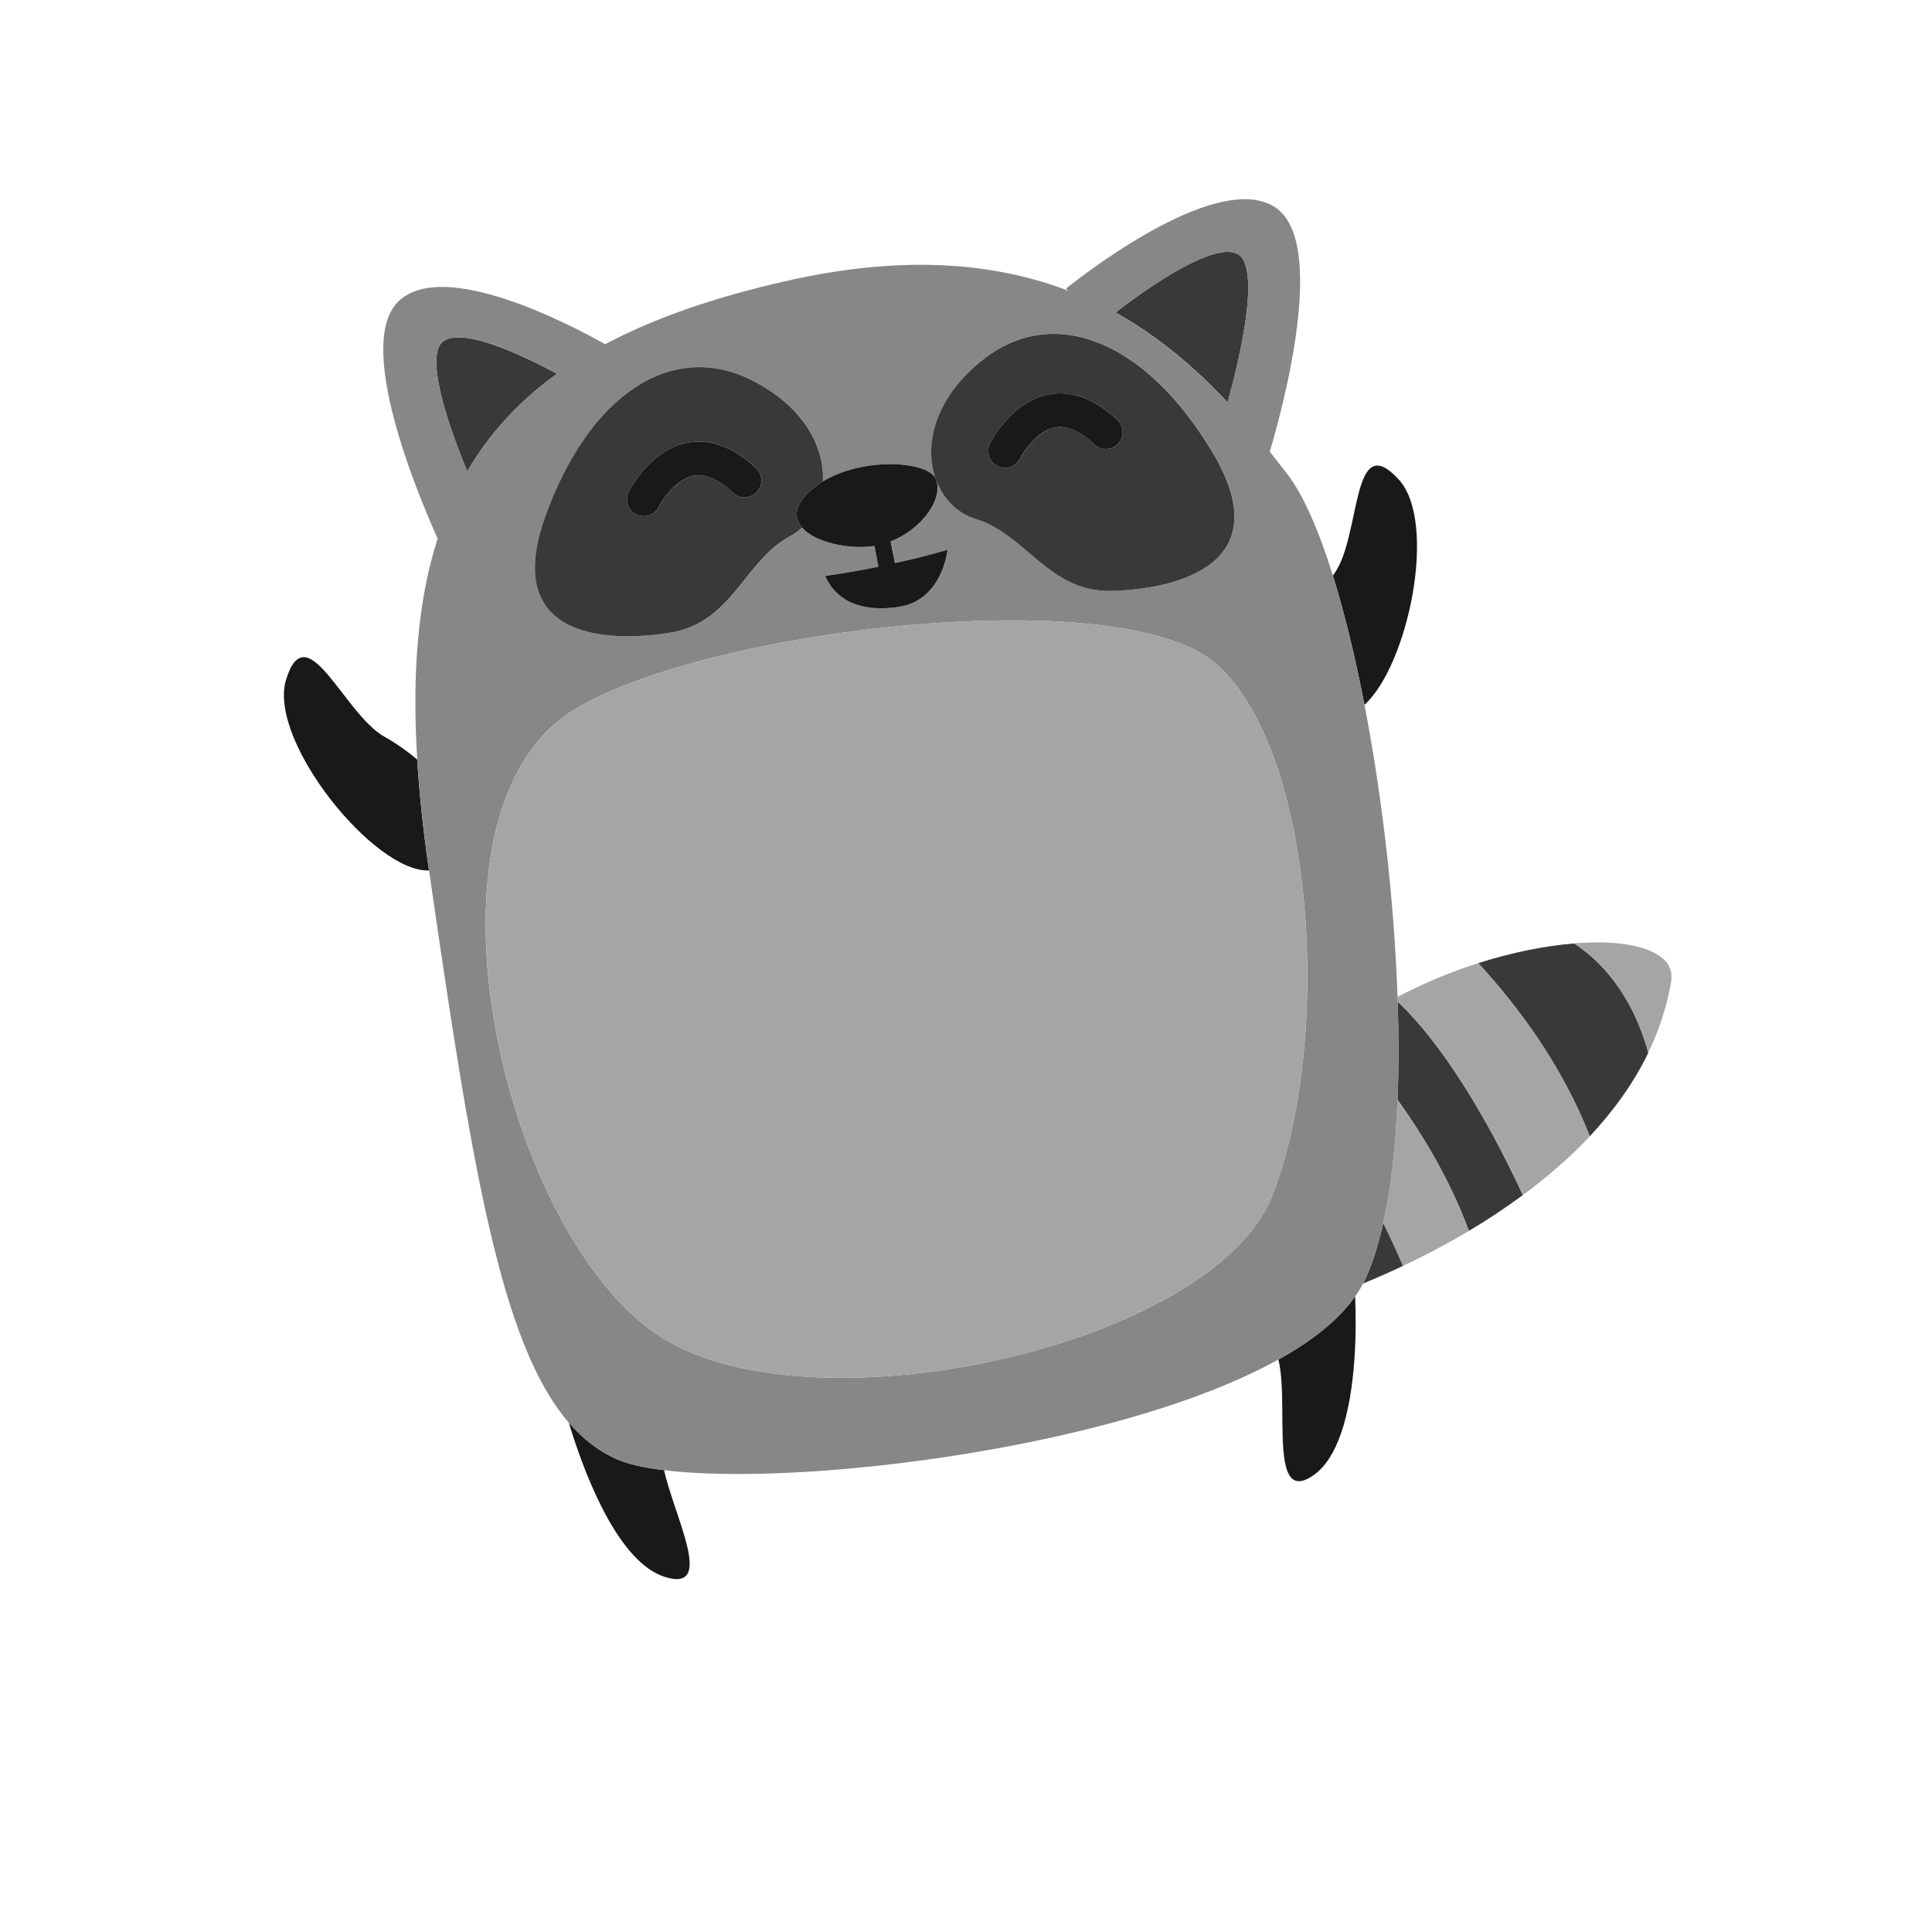
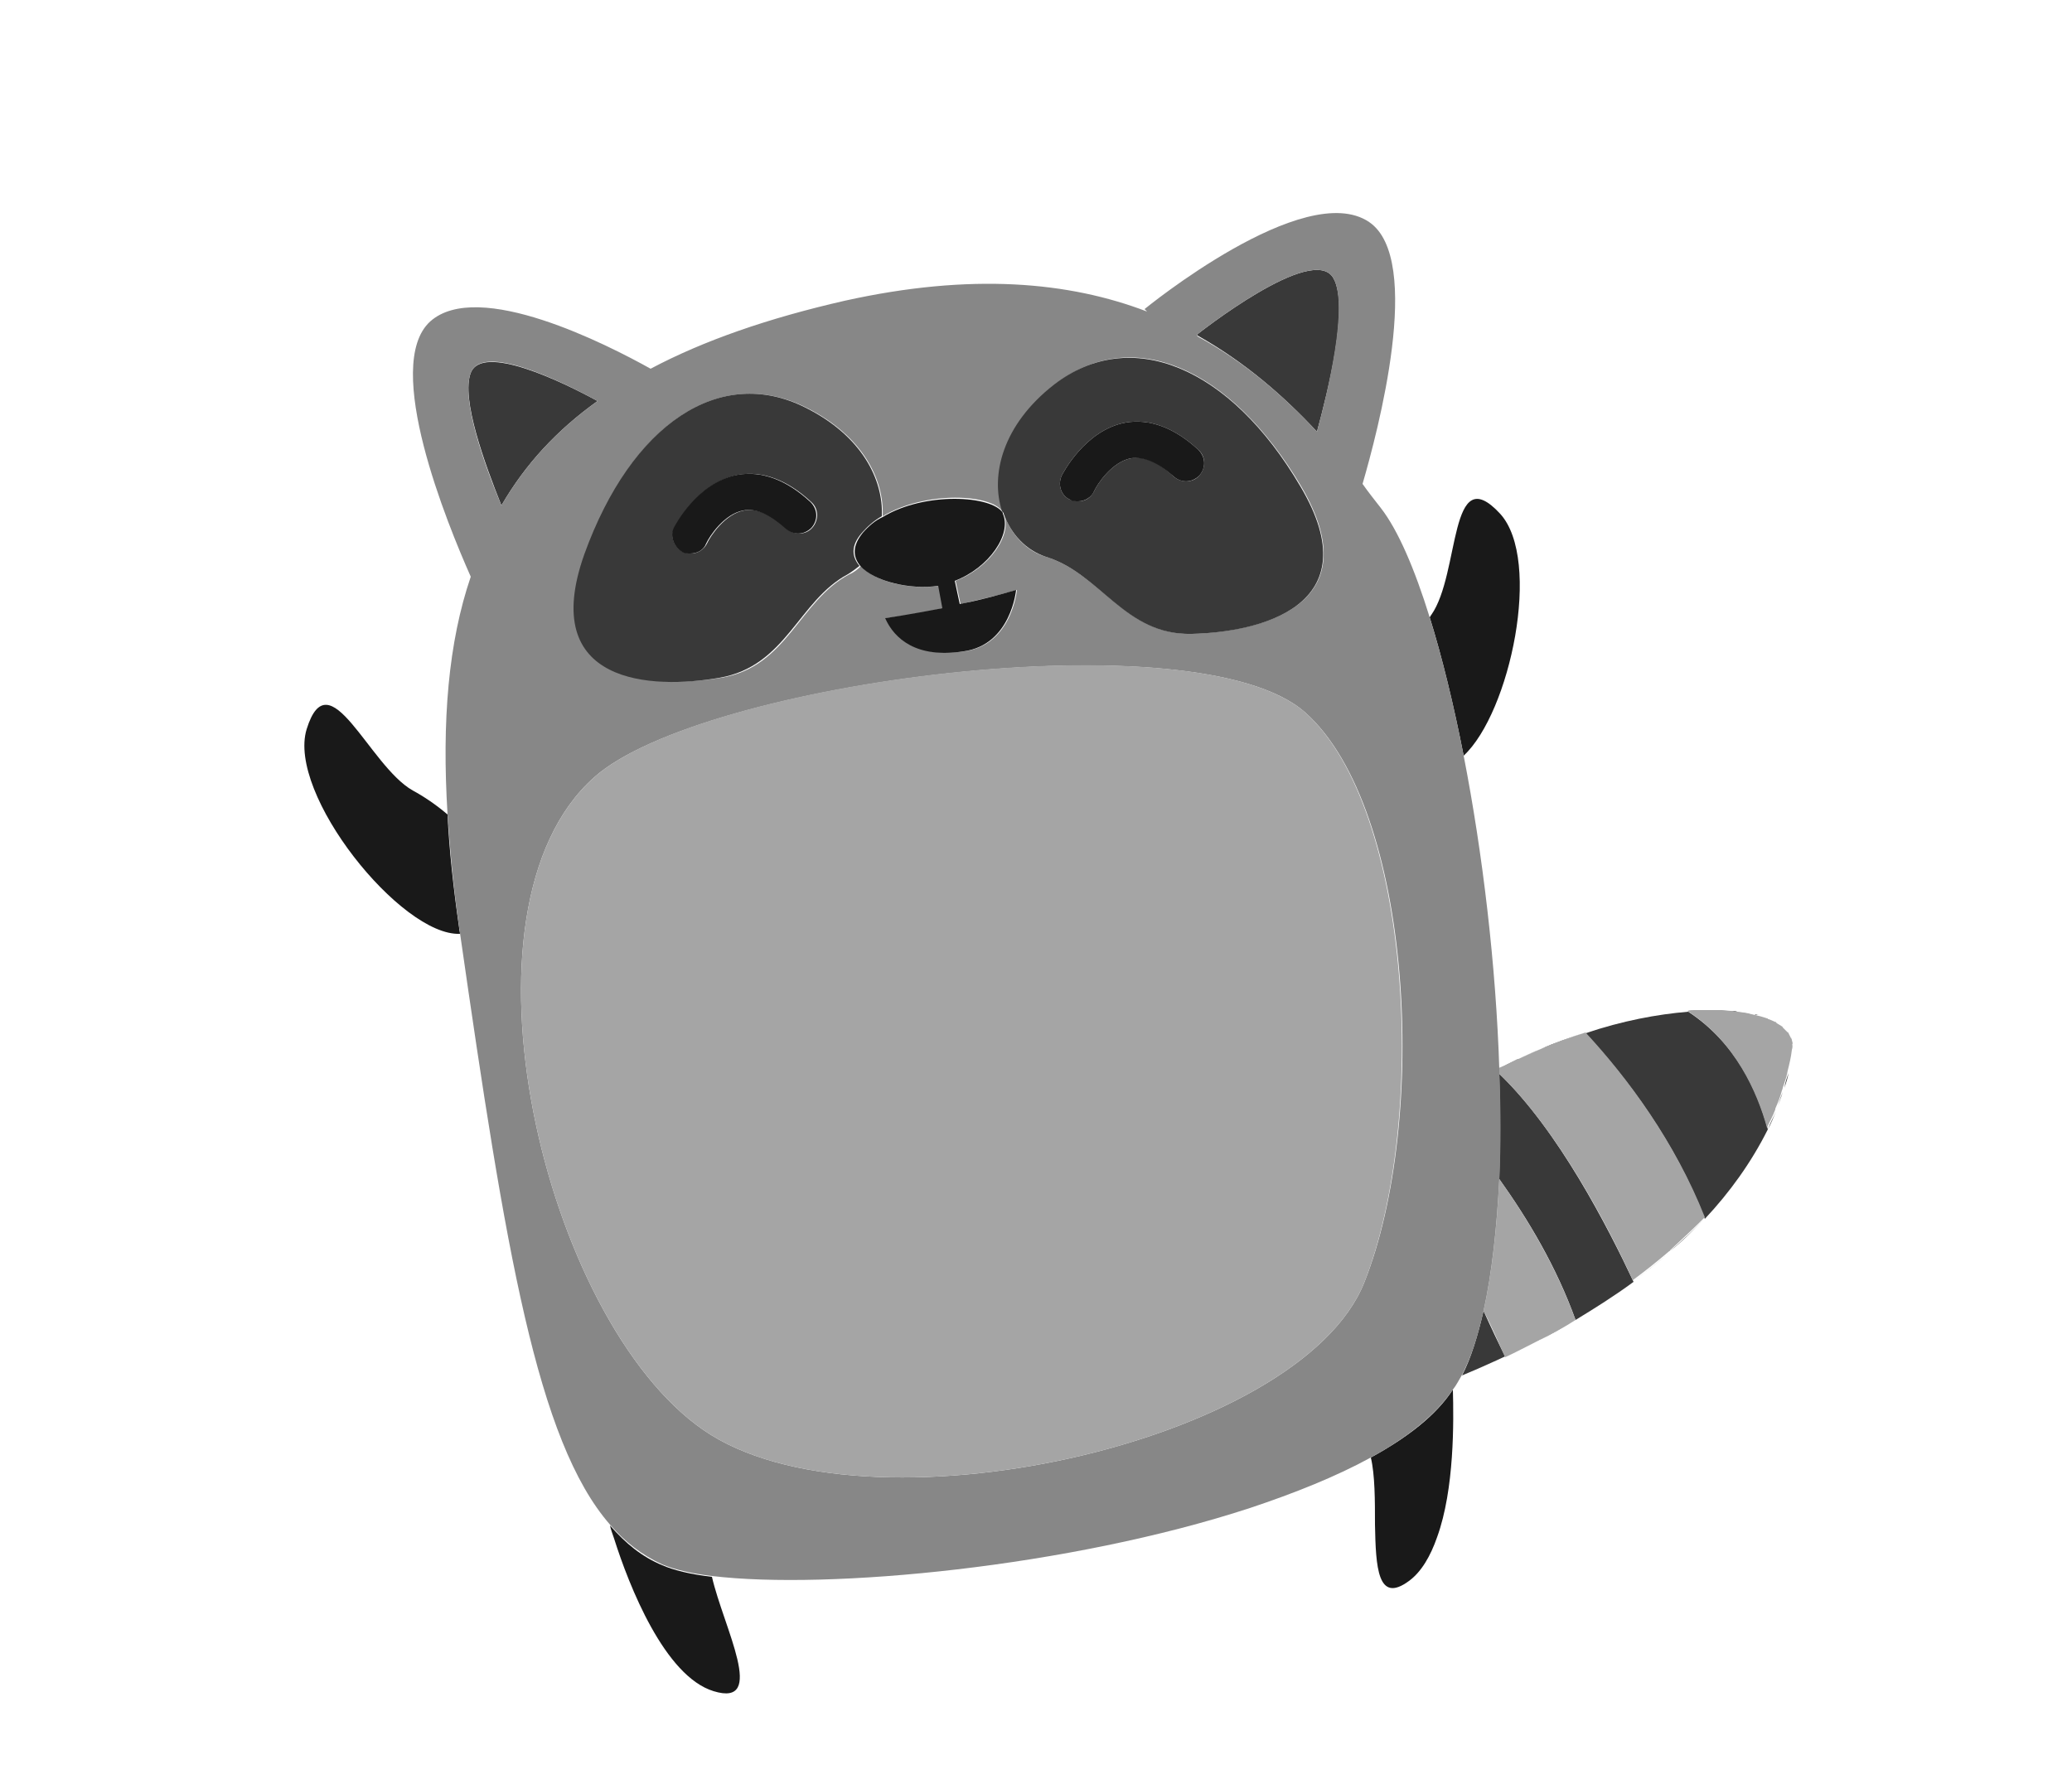
- <svg xmlns="http://www.w3.org/2000/svg" version="1.1" x="0px" y="0px" viewBox="0 0 250 250" style="enable-background:new 0 0 250 250;" xml:space="preserve">
-   <style type="text/css">
- 	.st0{fill:none;}
- 	.st1{fill:#393939;}
- 	.st2{fill:#A5A5A5;}
- 	.st3{fill:#191919;}
- 	.st4{fill:#878787;}
- </style>
+ <svg xmlns="http://www.w3.org/2000/svg" version="1.1" id="Layer_1" x="0px" y="0px" viewBox="0 0 250 214.6" enable-background="new 0 0 250 214.6" xml:space="preserve">
  <g id="_x31_">
</g>
  <g id="Designed_by_Vecteezy">
-     <path class="st0" d="M165.42,175.93c-4.14,2.3-9.11,4.34-14.56,6.12c5.37,0.53,10.42,1.2,15.08,2.01   C165.92,181.12,165.95,177.99,165.42,175.93z" />
-     <path class="st1" d="M214.26,134.05c-0.3,0.73-0.62,1.46-0.96,2.17C213.64,135.51,213.96,134.78,214.26,134.05z" />
-     <path class="st1" d="M205.37,121.98c0.28-0.01,0.55-0.02,0.82-0.02C205.92,121.97,205.65,121.97,205.37,121.98z" />
-     <path class="st1" d="M211.66,122.45c0.16,0.04,0.33,0.07,0.48,0.11C211.98,122.52,211.82,122.48,211.66,122.45z" />
-     <path class="st1" d="M213.14,122.87c0.09,0.03,0.16,0.07,0.25,0.11C213.31,122.95,213.23,122.91,213.14,122.87z" />
-     <path class="st1" d="M214.07,123.29c0.1,0.05,0.2,0.11,0.3,0.17C214.27,123.4,214.17,123.34,214.07,123.29z" />
-     <path class="st1" d="M206.98,121.96c0.25,0,0.51,0,0.75,0.01C207.48,121.96,207.23,121.96,206.98,121.96z" />
-     <path class="st1" d="M208.91,122.04c0.24,0.02,0.47,0.04,0.7,0.07C209.38,122.08,209.15,122.06,208.91,122.04z" />
-     <path class="st1" d="M210.38,122.2c0.2,0.03,0.38,0.06,0.57,0.1C210.77,122.27,210.58,122.23,210.38,122.2z" />
-     <path class="st1" d="M216.26,125.96c0.01,0.08,0.03,0.15,0.03,0.23C216.28,126.11,216.27,126.03,216.26,125.96z" />
-     <path class="st1" d="M203.71,122.08c-3.73,0.3-8,1.14-12.43,2.55c5.08,5.51,10.81,13.14,14.44,22.4c3.01-3.21,5.64-6.81,7.57-10.8   C212.1,131.83,209.46,125.91,203.71,122.08z" />
-     <path class="st1" d="M215.66,124.54c0.02,0.02,0.03,0.05,0.05,0.07C215.69,124.59,215.68,124.56,215.66,124.54z" />
-     <path class="st1" d="M216.05,125.2c0.03,0.07,0.05,0.15,0.08,0.22C216.1,125.34,216.08,125.27,216.05,125.2z" />
-     <path class="st1" d="M214.87,123.8c0.08,0.06,0.16,0.11,0.23,0.17C215.03,123.91,214.95,123.85,214.87,123.8z" />
-     <path class="st1" d="M205.72,147.03c-1.32,1.41-2.72,2.74-4.17,4C202.99,149.77,204.39,148.44,205.72,147.03z" />
-     <path class="st1" d="M183.16,127.84c0.89-0.42,1.78-0.82,2.67-1.2C184.94,127.02,184.05,127.42,183.16,127.84z" />
-     <path class="st1" d="M201.48,151.09c-1.44,1.25-2.92,2.43-4.42,3.54C198.56,153.53,200.04,152.35,201.48,151.09z" />
-     <path class="st1" d="M190.05,159.29c-1.48,0.88-2.92,1.68-4.32,2.42C187.13,160.97,188.57,160.17,190.05,159.29z" />
-     <path class="st1" d="M215.75,129.48c-0.15,0.59-0.32,1.17-0.5,1.75C215.42,130.65,215.6,130.07,215.75,129.48z" />
-     <path class="st1" d="M215.08,131.81c-0.24,0.73-0.5,1.45-0.79,2.16C214.57,133.26,214.84,132.54,215.08,131.81z" />
-     <path class="st1" d="M185.86,126.63c1.81-0.76,3.62-1.43,5.42-2C189.49,125.2,187.67,125.87,185.86,126.63z" />
-     <path class="st1" d="M178.99,158.25c-0.68,3.04-1.53,5.7-2.59,7.81c-0.01,0.01-0.01,0.02-0.02,0.03c2.45-1,5.64-2.43,9.16-4.28   c-1.38,0.73-2.72,1.39-3.98,1.99C180.81,162.08,179.95,160.19,178.99,158.25z" />
-     <path class="st1" d="M180.86,129.61c0.14,4.4,0.14,8.67-0.02,12.71c3.51,4.88,6.9,10.62,9.23,16.96c2.31-1.37,4.67-2.93,6.99-4.64   C194.02,148.07,188,136.39,180.86,129.61z" />
-     <path class="st1" d="M203.71,122.08c0.28-0.02,0.55-0.04,0.82-0.05C204.25,122.04,203.99,122.06,203.71,122.08z" />
-     <path class="st1" d="M183.1,127.87c-0.76,0.36-1.51,0.74-2.27,1.13l0,0.01C181.59,128.62,182.34,128.23,183.1,127.87z" />
-     <path class="st2" d="M216.26,125.96c-0.03-0.19-0.07-0.37-0.13-0.54c-0.03-0.07-0.05-0.15-0.08-0.22c-0.09-0.2-0.2-0.4-0.34-0.59   c-0.02-0.02-0.03-0.05-0.05-0.07c-0.16-0.2-0.35-0.39-0.56-0.57c-0.07-0.06-0.15-0.12-0.23-0.17c-0.16-0.12-0.33-0.23-0.51-0.34   c-0.1-0.06-0.19-0.12-0.3-0.17c-0.21-0.11-0.44-0.21-0.67-0.31c-0.09-0.03-0.16-0.07-0.25-0.11c-0.31-0.12-0.65-0.22-1-0.31   c-0.15-0.04-0.32-0.08-0.48-0.11c-0.23-0.05-0.46-0.1-0.7-0.15c-0.19-0.03-0.38-0.07-0.57-0.1c-0.25-0.04-0.51-0.07-0.78-0.1   c-0.23-0.03-0.46-0.05-0.7-0.07c-0.38-0.03-0.78-0.05-1.18-0.07c-0.24-0.01-0.5-0.01-0.75-0.01c-0.26,0-0.52,0-0.79,0   c-0.27,0-0.54,0.01-0.82,0.02c-0.28,0.01-0.56,0.03-0.85,0.04c-0.27,0.02-0.54,0.03-0.82,0.05c0,0,0,0,0,0h0   c5.75,3.83,8.4,9.75,9.58,14.15l0,0c0,0,0-0.01,0.01-0.01c0.34-0.71,0.66-1.43,0.96-2.17c0.01-0.03,0.02-0.05,0.03-0.08   c0.29-0.71,0.55-1.43,0.79-2.16c0.06-0.19,0.11-0.39,0.17-0.59c0.18-0.58,0.35-1.16,0.5-1.75c0.2-0.81,0.37-1.63,0.51-2.47   c0.05-0.29,0.05-0.56,0.03-0.82C216.28,126.11,216.27,126.03,216.26,125.96z" />
-     <path class="st2" d="M191.28,124.63C191.28,124.63,191.28,124.63,191.28,124.63c-1.79,0.57-3.61,1.24-5.42,2   c-0.01,0-0.02,0.01-0.02,0.01c-0.89,0.38-1.78,0.77-2.67,1.2c-0.02,0.01-0.04,0.02-0.06,0.03c-0.76,0.36-1.51,0.75-2.27,1.14   c0.01,0.2,0.01,0.4,0.02,0.6c7.15,6.78,13.17,18.45,16.2,25.03l0,0c0,0,0,0,0,0c1.5-1.11,2.98-2.29,4.42-3.54   c0.02-0.02,0.05-0.04,0.07-0.06c1.44-1.26,2.84-2.59,4.17-4c0,0,0,0,0,0l0,0C202.09,137.77,196.36,130.14,191.28,124.63   L191.28,124.63z" />
-     <path class="st2" d="M178.99,158.25c0.96,1.95,1.82,3.84,2.56,5.56c1.26-0.6,2.6-1.26,3.98-1.99c0.07-0.03,0.13-0.07,0.19-0.1   c1.4-0.74,2.85-1.54,4.32-2.42c0.01,0,0.01-0.01,0.02-0.01l0,0c-2.33-6.34-5.72-12.08-9.23-16.96   C180.59,148.29,179.99,153.71,178.99,158.25z" />
-     <path class="st3" d="M180.99,62.04c-6.16-6.72-4.84,7.25-8.31,12.15c-0.07,0.09-0.14,0.21-0.2,0.31   c1.51,4.85,2.89,10.55,4.08,16.71C182.24,86.03,186.07,67.58,180.99,62.04z" />
-     <path class="st3" d="M53.98,98.28c-1.44-1.21-2.94-2.23-4.22-2.94c-5.25-2.92-10.1-16.08-12.75-7.36   c-2.38,7.85,11.44,24.97,18.5,24.65c-0.04-0.24-0.07-0.48-0.1-0.72C54.72,107.09,54.25,102.56,53.98,98.28z" />
-     <path class="st3" d="M86.08,204.07c6.48,1.99,1.22-7.69-0.15-13.83c-2.55-0.31-4.62-0.77-6.04-1.39c-2.37-1.03-4.44-2.62-6.29-4.77   c0.14,0.46,0.3,0.99,0.49,1.56C75.95,191.42,80.16,202.26,86.08,204.07z" />
-     <path class="st3" d="M165.42,175.93c0.53,2.06,0.49,5.19,0.52,8.12c0.05,5.08,0.31,9.55,4.14,6.76c1.54-1.12,2.63-3.02,3.42-5.26   c2.06-5.82,2.02-14.04,1.85-17.81C173.27,170.76,169.81,173.49,165.42,175.93z" />
-     <path class="st1" d="M72.08,48.36c-4.21-2.27-13.94-7.04-15.34-3.36c-1.18,3.12,1.66,11.02,3.72,16.01   C63.36,56.05,67.2,51.88,72.08,48.36z" />
-     <path class="st1" d="M158.85,52.08c1.33-4.79,3.86-15.1,2.03-18.46c-2.42-4.42-16.5,6.8-16.5,6.8l0.11,0.11   C150.19,43.72,154.86,47.81,158.85,52.08z" />
-     <path class="st4" d="M178.99,158.25c1.01-4.53,1.6-9.96,1.85-15.93c0.16-4.03,0.16-8.31,0.02-12.71c-0.01-0.2-0.01-0.4-0.02-0.6   l0-0.01c-0.43-12.53-2-26.01-4.28-37.8c-1.19-6.16-2.57-11.86-4.08-16.71c-1.82-5.84-3.83-10.46-5.92-13.17   c-0.73-0.94-1.48-1.9-2.25-2.87c1.83-6.18,7.4-27.09,0.75-31.59c-7.83-5.29-27.12,10.49-27.12,10.49l0.3,0.27   c-9.36-3.58-21.16-4.74-36.5-1.26c-9.22,2.09-16.99,4.76-23.43,8.18c-5.16-2.89-20.79-10.92-26.62-5.67   c-5.85,5.27,2.12,24.54,4.94,30.82c-2.52,7.85-3.34,17.28-2.64,28.59c0.27,4.27,0.74,8.81,1.43,13.64c0.04,0.24,0.07,0.48,0.1,0.72   c5.52,38.29,9.27,61.26,18.08,71.44c1.85,2.14,3.93,3.73,6.29,4.77c1.42,0.62,3.49,1.08,6.04,1.39c14.06,1.74,43.23-1.12,64.94-8.2   c5.45-1.78,10.41-3.82,14.56-6.12c4.39-2.44,7.85-5.17,9.94-8.18c0.38-0.54,0.72-1.09,1.01-1.65c0.01-0.01,0.01-0.02,0.02-0.03   C177.46,163.94,178.31,161.29,178.99,158.25z M144.37,40.43c0,0,14.09-11.21,16.5-6.8c1.83,3.35-0.7,13.67-2.03,18.46   c-3.99-4.28-8.66-8.36-14.37-11.55L144.37,40.43z M97.33,49.22c6.76,3.42,9.38,8.68,9.17,13.08c5.16-3.14,13.23-2.65,14.52-0.51   c-1.44-4.35-0.03-10.42,6.3-15.35c9.21-7.17,21.15-2.19,29.69,12.26c8.54,14.46-4.97,17.54-13.12,17.75   c-8.15,0.22-11.07-7.32-17.65-9.32c-2.41-0.73-4.25-2.65-5.14-5.16c1.11,2.36-1.64,6.46-5.83,8.09l0.55,2.81   c2.09-0.47,4.4-1.04,6.82-1.73c0,0-0.63,6.55-6.33,7.39c-5.7,0.84-8.45-1.48-9.5-4.01c0,0,2.79-0.35,6.89-1.19l-0.52-2.68   c-3.27,0.49-7.66-0.44-9.36-2.37c-0.44,0.4-0.91,0.76-1.45,1.04c-6.07,3.22-7.5,11.18-15.54,12.53   c-8.04,1.35-21.9,0.91-16.28-14.91C76.15,51.12,86.92,43.95,97.33,49.22z M56.75,45c1.39-3.68,11.13,1.09,15.34,3.36   c-4.88,3.51-8.72,7.69-11.62,12.65C58.41,56.02,55.57,48.12,56.75,45z M84.88,172.58c-19.32-13.3-31.09-62.88-13.21-78.82   c12.95-11.54,72.82-19.37,85.79-7.77c12.97,11.61,14.88,49.32,7.13,68.81C156.83,174.3,104.2,185.88,84.88,172.58z" />
-     <path class="st2" d="M157.46,85.99c-12.97-11.61-72.84-3.77-85.79,7.77c-17.87,15.93-6.1,65.52,13.21,78.82   c19.32,13.3,71.95,1.72,79.71-17.77C172.34,135.32,170.43,97.6,157.46,85.99z" />
-     <path class="st1" d="M70.53,66.94c-5.62,15.82,8.24,16.26,16.28,14.91c8.04-1.35,9.46-9.3,15.54-12.53   c0.53-0.28,1.01-0.65,1.45-1.04c-0.93-1.06-1.06-2.4,0.28-3.98c0.67-0.79,1.5-1.45,2.41-2c0.21-4.4-2.41-9.66-9.17-13.08   C86.92,43.95,76.15,51.12,70.53,66.94z M81.36,63.66c0.11-0.23,2.75-5.49,7.66-6.38c2.94-0.54,5.92,0.58,8.83,3.31   c0.87,0.82,0.92,2.2,0.1,3.07c-0.82,0.88-2.2,0.92-3.07,0.1c-1.84-1.73-3.55-2.46-5.07-2.2c-2.29,0.42-4.09,3.11-4.54,4.02   c-0.38,0.77-1.15,1.21-1.95,1.21c-0.32,0-0.65-0.07-0.96-0.22C81.27,66.04,80.83,64.73,81.36,63.66z" />
-     <path class="st1" d="M121.09,61.98c0.89,2.51,2.74,4.43,5.14,5.16c6.58,2,9.5,9.54,17.65,9.32c8.15-0.22,21.67-3.29,13.12-17.75   c-8.54-14.46-20.48-19.43-29.69-12.26c-6.33,4.93-7.74,11-6.3,15.35c0.01,0.01,0.03,0.03,0.04,0.04   C121.07,61.87,121.06,61.93,121.09,61.98z M128.11,57.41c0.11-0.23,2.75-5.49,7.66-6.38c2.95-0.53,5.92,0.58,8.83,3.31   c0.87,0.82,0.92,2.2,0.1,3.07c-0.82,0.88-2.2,0.92-3.07,0.1c-1.84-1.73-3.54-2.45-5.07-2.2c-2.29,0.42-4.09,3.11-4.54,4.02   c-0.38,0.77-1.15,1.21-1.95,1.21c-0.32,0-0.65-0.07-0.96-0.22C128.02,59.79,127.58,58.48,128.11,57.41z" />
-     <path class="st3" d="M104.08,64.3c-1.34,1.58-1.21,2.93-0.28,3.98c1.7,1.93,6.09,2.86,9.36,2.37l0.52,2.68   c-4.11,0.84-6.89,1.19-6.89,1.19c1.06,2.53,3.8,4.86,9.5,4.01c5.7-0.84,6.33-7.39,6.33-7.39c-2.41,0.7-4.73,1.27-6.82,1.73   l-0.55-2.81c4.19-1.63,6.94-5.73,5.83-8.09c-0.02-0.05-0.02-0.1-0.04-0.14c-0.01-0.01-0.03-0.03-0.04-0.04   c-1.29-2.14-9.36-2.63-14.52,0.51C105.58,62.85,104.75,63.51,104.08,64.3z" />
-     <path class="st3" d="M129.1,60.32c0.31,0.15,0.63,0.22,0.96,0.22c0.8,0,1.58-0.45,1.95-1.21c0.45-0.91,2.24-3.61,4.54-4.02   c1.53-0.25,3.23,0.47,5.07,2.2c0.87,0.82,2.25,0.78,3.07-0.1c0.82-0.87,0.78-2.25-0.1-3.07c-2.91-2.73-5.88-3.84-8.83-3.31   c-4.91,0.89-7.55,6.16-7.66,6.38C127.58,58.48,128.02,59.79,129.1,60.32z" />
-     <path class="st3" d="M82.35,66.57c0.31,0.15,0.63,0.22,0.96,0.22c0.8,0,1.58-0.45,1.95-1.21c0.45-0.91,2.24-3.61,4.54-4.02   c1.52-0.26,3.23,0.47,5.07,2.2c0.87,0.82,2.25,0.78,3.07-0.1c0.82-0.87,0.78-2.25-0.1-3.07c-2.91-2.73-5.88-3.85-8.83-3.31   c-4.91,0.89-7.55,6.16-7.66,6.38C80.83,64.73,81.27,66.04,82.35,66.57z" />
+     <path fill="none" d="M165.4,175.9c-4.1,2.3-9.1,4.3-14.6,6.1c5.4,0.5,10.4,1.2,15.1,2C165.9,181.1,165.9,178,165.4,175.9z" />
+     <path fill="#393939" d="M214.3,134.1c-0.3,0.7-0.6,1.5-1,2.2C213.6,135.5,214,134.8,214.3,134.1z" />
+     <path fill="#393939" d="M205.4,122c0.3,0,0.6,0,0.8,0C205.9,122,205.6,122,205.4,122z" />
+     <path fill="#393939" d="M211.7,122.4c0.2,0,0.3,0.1,0.5,0.1C212,122.5,211.8,122.5,211.7,122.4z" />
+     <path fill="#393939" d="M213.1,122.9c0.1,0,0.2,0.1,0.2,0.1C213.3,122.9,213.2,122.9,213.1,122.9z" />
+     <path fill="#393939" d="M214.1,123.3c0.1,0.1,0.2,0.1,0.3,0.2C214.3,123.4,214.2,123.3,214.1,123.3z" />
+     <path fill="#393939" d="M207,122c0.2,0,0.5,0,0.8,0C207.5,122,207.2,122,207,122z" />
+     <path fill="#393939" d="M208.9,122c0.2,0,0.5,0,0.7,0.1C209.4,122.1,209.1,122.1,208.9,122z" />
+     <path fill="#393939" d="M210.4,122.2c0.2,0,0.4,0.1,0.6,0.1C210.8,122.3,210.6,122.2,210.4,122.2z" />
+     <path fill="#393939" d="M216.3,126c0,0.1,0,0.2,0,0.2C216.3,126.1,216.3,126,216.3,126z" />
+     <path fill="#393939" d="M203.7,122.1c-3.7,0.3-8,1.1-12.4,2.6c5.1,5.5,10.8,13.1,14.4,22.4c3-3.2,5.6-6.8,7.6-10.8   C212.1,131.8,209.5,125.9,203.7,122.1z" />
+     <path fill="#393939" d="M215.7,124.5C215.7,124.6,215.7,124.6,215.7,124.5C215.7,124.6,215.7,124.6,215.7,124.5z" />
+     <path fill="#393939" d="M216.1,125.2c0,0.1,0.1,0.2,0.1,0.2C216.1,125.3,216.1,125.3,216.1,125.2z" />
+     <path fill="#393939" d="M214.9,123.8c0.1,0.1,0.2,0.1,0.2,0.2C215,123.9,214.9,123.8,214.9,123.8z" />
+     <path fill="#393939" d="M205.7,147c-1.3,1.4-2.7,2.7-4.2,4C203,149.8,204.4,148.4,205.7,147z" />
+     <path fill="#393939" d="M183.2,127.8c0.9-0.4,1.8-0.8,2.7-1.2C184.9,127,184.1,127.4,183.2,127.8z" />
+     <path fill="#393939" d="M201.5,151.1c-1.4,1.2-2.9,2.4-4.4,3.5C198.6,153.5,200,152.4,201.5,151.1z" />
+     <path fill="#393939" d="M190.1,159.3c-1.5,0.9-2.9,1.7-4.3,2.4C187.1,161,188.6,160.2,190.1,159.3z" />
+     <path fill="#393939" d="M215.8,129.5c-0.1,0.6-0.3,1.2-0.5,1.8C215.4,130.6,215.6,130.1,215.8,129.5z" />
+     <path fill="#393939" d="M215.1,131.8c-0.2,0.7-0.5,1.4-0.8,2.2C214.6,133.3,214.8,132.5,215.1,131.8z" />
+     <path fill="#393939" d="M185.9,126.6c1.8-0.8,3.6-1.4,5.4-2C189.5,125.2,187.7,125.9,185.9,126.6z" />
+     <path fill="#393939" d="M179,158.2c-0.7,3-1.5,5.7-2.6,7.8c0,0,0,0,0,0c2.4-1,5.6-2.4,9.2-4.3c-1.4,0.7-2.7,1.4-4,2   C180.8,162.1,179.9,160.2,179,158.2z" />
+     <path fill="#393939" d="M180.9,129.6c0.1,4.4,0.1,8.7,0,12.7c3.5,4.9,6.9,10.6,9.2,17c2.3-1.4,4.7-2.9,7-4.6   C194,148.1,188,136.4,180.9,129.6z" />
+     <path fill="#393939" d="M203.7,122.1c0.3,0,0.6,0,0.8-0.1C204.2,122,204,122.1,203.7,122.1z" />
+     <path fill="#393939" d="M183.1,127.9c-0.8,0.4-1.5,0.7-2.3,1.1v0C181.6,128.6,182.3,128.2,183.1,127.9z" />
+     <path fill="#A5A5A5" d="M216.3,126c0-0.2-0.1-0.4-0.1-0.5c0-0.1-0.1-0.2-0.1-0.2c-0.1-0.2-0.2-0.4-0.3-0.6c0,0,0-0.1-0.1-0.1   c-0.2-0.2-0.4-0.4-0.6-0.6c-0.1-0.1-0.1-0.1-0.2-0.2c-0.2-0.1-0.3-0.2-0.5-0.3c-0.1-0.1-0.2-0.1-0.3-0.2c-0.2-0.1-0.4-0.2-0.7-0.3   c-0.1,0-0.2-0.1-0.2-0.1c-0.3-0.1-0.6-0.2-1-0.3c-0.1,0-0.3-0.1-0.5-0.1c-0.2-0.1-0.5-0.1-0.7-0.2c-0.2,0-0.4-0.1-0.6-0.1   c-0.2,0-0.5-0.1-0.8-0.1c-0.2,0-0.5-0.1-0.7-0.1c-0.4,0-0.8-0.1-1.2-0.1c-0.2,0-0.5,0-0.8,0c-0.3,0-0.5,0-0.8,0c-0.3,0-0.5,0-0.8,0   c-0.3,0-0.6,0-0.9,0c-0.3,0-0.5,0-0.8,0.1l0,0l0,0c5.8,3.8,8.4,9.8,9.6,14.1l0,0c0,0,0,0,0,0c0.3-0.7,0.7-1.4,1-2.2   c0,0,0-0.1,0-0.1c0.3-0.7,0.6-1.4,0.8-2.2c0.1-0.2,0.1-0.4,0.2-0.6c0.2-0.6,0.4-1.2,0.5-1.8c0.2-0.8,0.4-1.6,0.5-2.5   c0.1-0.3,0.1-0.6,0-0.8C216.3,126.1,216.3,126,216.3,126z" />
+     <path fill="#A5A5A5" d="M191.3,124.6L191.3,124.6c-1.8,0.6-3.6,1.2-5.4,2c0,0,0,0,0,0c-0.9,0.4-1.8,0.8-2.7,1.2c0,0,0,0-0.1,0   c-0.8,0.4-1.5,0.8-2.3,1.1c0,0.2,0,0.4,0,0.6c7.1,6.8,13.2,18.4,16.2,25l0,0l0,0c1.5-1.1,3-2.3,4.4-3.5c0,0,0.1,0,0.1-0.1   c1.4-1.3,2.8-2.6,4.2-4l0,0l0,0C202.1,137.8,196.4,130.1,191.3,124.6L191.3,124.6z" />
+     <path fill="#A5A5A5" d="M179,158.2c1,1.9,1.8,3.8,2.6,5.6c1.3-0.6,2.6-1.3,4-2c0.1,0,0.1-0.1,0.2-0.1c1.4-0.7,2.9-1.5,4.3-2.4   c0,0,0,0,0,0l0,0c-2.3-6.3-5.7-12.1-9.2-17C180.6,148.3,180,153.7,179,158.2z" />
+     <path fill="#191919" d="M181,62c-6.2-6.7-4.8,7.2-8.3,12.2c-0.1,0.1-0.1,0.2-0.2,0.3c1.5,4.8,2.9,10.6,4.1,16.7   C182.2,86,186.1,67.6,181,62z" />
+     <path fill="#191919" d="M54,98.3c-1.4-1.2-2.9-2.2-4.2-2.9C44.5,92.4,39.7,79.3,37,88c-2.4,7.8,11.4,25,18.5,24.7   c0-0.2-0.1-0.5-0.1-0.7C54.7,107.1,54.2,102.6,54,98.3z" />
+     <path fill="#191919" d="M86.1,204.1c6.5,2,1.2-7.7-0.2-13.8c-2.6-0.3-4.6-0.8-6-1.4c-2.4-1-4.4-2.6-6.3-4.8c0.1,0.5,0.3,1,0.5,1.6   C75.9,191.4,80.2,202.3,86.1,204.1z" />
+     <path fill="#191919" d="M165.4,175.9c0.5,2.1,0.5,5.2,0.5,8.1c0.1,5.1,0.3,9.6,4.1,6.8c1.5-1.1,2.6-3,3.4-5.3   c2.1-5.8,2-14,1.9-17.8C173.3,170.8,169.8,173.5,165.4,175.9z" />
+     <path fill="#393939" d="M72.1,48.4c-4.2-2.3-13.9-7-15.3-3.4c-1.2,3.1,1.7,11,3.7,16C63.4,56,67.2,51.9,72.1,48.4z" />
+     <path fill="#393939" d="M158.9,52.1c1.3-4.8,3.9-15.1,2-18.5c-2.4-4.4-16.5,6.8-16.5,6.8l0.1,0.1C150.2,43.7,154.9,47.8,158.9,52.1   z" />
+     <path fill="#878787" d="M179,158.2c1-4.5,1.6-10,1.9-15.9c0.2-4,0.2-8.3,0-12.7c0-0.2,0-0.4,0-0.6v0c-0.4-12.5-2-26-4.3-37.8   c-1.2-6.2-2.6-11.9-4.1-16.7c-1.8-5.8-3.8-10.5-5.9-13.2c-0.7-0.9-1.5-1.9-2.2-2.9c1.8-6.2,7.4-27.1,0.8-31.6   c-7.8-5.3-27.1,10.5-27.1,10.5l0.3,0.3c-9.4-3.6-21.2-4.7-36.5-1.3c-9.2,2.1-17,4.8-23.4,8.2c-5.2-2.9-20.8-10.9-26.6-5.7   c-5.8,5.3,2.1,24.5,4.9,30.8C54.1,77.5,53.3,87,54,98.3c0.3,4.3,0.7,8.8,1.4,13.6c0,0.2,0.1,0.5,0.1,0.7   c5.5,38.3,9.3,61.3,18.1,71.4c1.8,2.1,3.9,3.7,6.3,4.8c1.4,0.6,3.5,1.1,6,1.4c14.1,1.7,43.2-1.1,64.9-8.2   c5.4-1.8,10.4-3.8,14.6-6.1c4.4-2.4,7.9-5.2,9.9-8.2c0.4-0.5,0.7-1.1,1-1.6c0,0,0,0,0,0C177.5,163.9,178.3,161.3,179,158.2z    M144.4,40.4c0,0,14.1-11.2,16.5-6.8c1.8,3.3-0.7,13.7-2,18.5c-4-4.3-8.7-8.4-14.4-11.5L144.4,40.4z M97.3,49.2   c6.8,3.4,9.4,8.7,9.2,13.1c5.2-3.1,13.2-2.7,14.5-0.5c-1.4-4.3,0-10.4,6.3-15.4c9.2-7.2,21.1-2.2,29.7,12.3   c8.5,14.5-5,17.5-13.1,17.8c-8.1,0.2-11.1-7.3-17.7-9.3c-2.4-0.7-4.2-2.7-5.1-5.2c1.1,2.4-1.6,6.5-5.8,8.1l0.6,2.8   c2.1-0.5,4.4-1,6.8-1.7c0,0-0.6,6.6-6.3,7.4c-5.7,0.8-8.4-1.5-9.5-4c0,0,2.8-0.3,6.9-1.2l-0.5-2.7c-3.3,0.5-7.7-0.4-9.4-2.4   c-0.4,0.4-0.9,0.8-1.4,1c-6.1,3.2-7.5,11.2-15.5,12.5s-21.9,0.9-16.3-14.9C76.2,51.1,86.9,44,97.3,49.2z M56.8,45   c1.4-3.7,11.1,1.1,15.3,3.4C67.2,51.9,63.4,56,60.5,61C58.4,56,55.6,48.1,56.8,45z M84.9,172.6c-19.3-13.3-31.1-62.9-13.2-78.8   c12.9-11.5,72.8-19.4,85.8-7.8c13,11.6,14.9,49.3,7.1,68.8C156.8,174.3,104.2,185.9,84.9,172.6z" />
+     <path fill="#A5A5A5" d="M157.5,86c-13-11.6-72.8-3.8-85.8,7.8c-17.9,15.9-6.1,65.5,13.2,78.8c19.3,13.3,71.9,1.7,79.7-17.8   C172.3,135.3,170.4,97.6,157.5,86z" />
+     <path fill="#393939" d="M70.5,66.9c-5.6,15.8,8.2,16.3,16.3,14.9s9.5-9.3,15.5-12.5c0.5-0.3,1-0.7,1.4-1c-0.9-1.1-1.1-2.4,0.3-4   c0.7-0.8,1.5-1.5,2.4-2c0.2-4.4-2.4-9.7-9.2-13.1C86.9,44,76.2,51.1,70.5,66.9z M81.4,63.7c0.1-0.2,2.8-5.5,7.7-6.4   c2.9-0.5,5.9,0.6,8.8,3.3c0.9,0.8,0.9,2.2,0.1,3.1c-0.8,0.9-2.2,0.9-3.1,0.1c-1.8-1.7-3.6-2.5-5.1-2.2c-2.3,0.4-4.1,3.1-4.5,4   c-0.4,0.8-1.2,1.2-1.9,1.2c-0.3,0-0.7-0.1-1-0.2C81.3,66,80.8,64.7,81.4,63.7z" />
+     <path fill="#393939" d="M121.1,62c0.9,2.5,2.7,4.4,5.1,5.2c6.6,2,9.5,9.5,17.6,9.3s21.7-3.3,13.1-17.8   c-8.5-14.5-20.5-19.4-29.7-12.3c-6.3,4.9-7.7,11-6.3,15.3c0,0,0,0,0,0C121.1,61.9,121.1,61.9,121.1,62z M128.1,57.4   c0.1-0.2,2.8-5.5,7.7-6.4c2.9-0.5,5.9,0.6,8.8,3.3c0.9,0.8,0.9,2.2,0.1,3.1c-0.8,0.9-2.2,0.9-3.1,0.1c-1.8-1.7-3.5-2.5-5.1-2.2   c-2.3,0.4-4.1,3.1-4.5,4c-0.4,0.8-1.1,1.2-1.9,1.2c-0.3,0-0.6-0.1-1-0.2C128,59.8,127.6,58.5,128.1,57.4z" />
+     <path fill="#191919" d="M104.1,64.3c-1.3,1.6-1.2,2.9-0.3,4c1.7,1.9,6.1,2.9,9.4,2.4l0.5,2.7c-4.1,0.8-6.9,1.2-6.9,1.2   c1.1,2.5,3.8,4.9,9.5,4c5.7-0.8,6.3-7.4,6.3-7.4c-2.4,0.7-4.7,1.3-6.8,1.7l-0.6-2.8c4.2-1.6,6.9-5.7,5.8-8.1c0,0,0-0.1,0-0.1   c0,0,0,0,0,0c-1.3-2.1-9.4-2.6-14.5,0.5C105.6,62.8,104.8,63.5,104.1,64.3z" />
+     <path fill="#191919" d="M129.1,60.3c0.3,0.2,0.6,0.2,1,0.2c0.8,0,1.6-0.5,1.9-1.2c0.4-0.9,2.2-3.6,4.5-4c1.5-0.2,3.2,0.5,5.1,2.2   c0.9,0.8,2.2,0.8,3.1-0.1c0.8-0.9,0.8-2.2-0.1-3.1c-2.9-2.7-5.9-3.8-8.8-3.3c-4.9,0.9-7.6,6.2-7.7,6.4   C127.6,58.5,128,59.8,129.1,60.3z" />
+     <path fill="#191919" d="M82.3,66.6c0.3,0.2,0.6,0.2,1,0.2c0.8,0,1.6-0.4,1.9-1.2c0.4-0.9,2.2-3.6,4.5-4c1.5-0.3,3.2,0.5,5.1,2.2   c0.9,0.8,2.2,0.8,3.1-0.1c0.8-0.9,0.8-2.2-0.1-3.1c-2.9-2.7-5.9-3.8-8.8-3.3c-4.9,0.9-7.6,6.2-7.7,6.4C80.8,64.7,81.3,66,82.3,66.6   z" />
  </g>
</svg>
